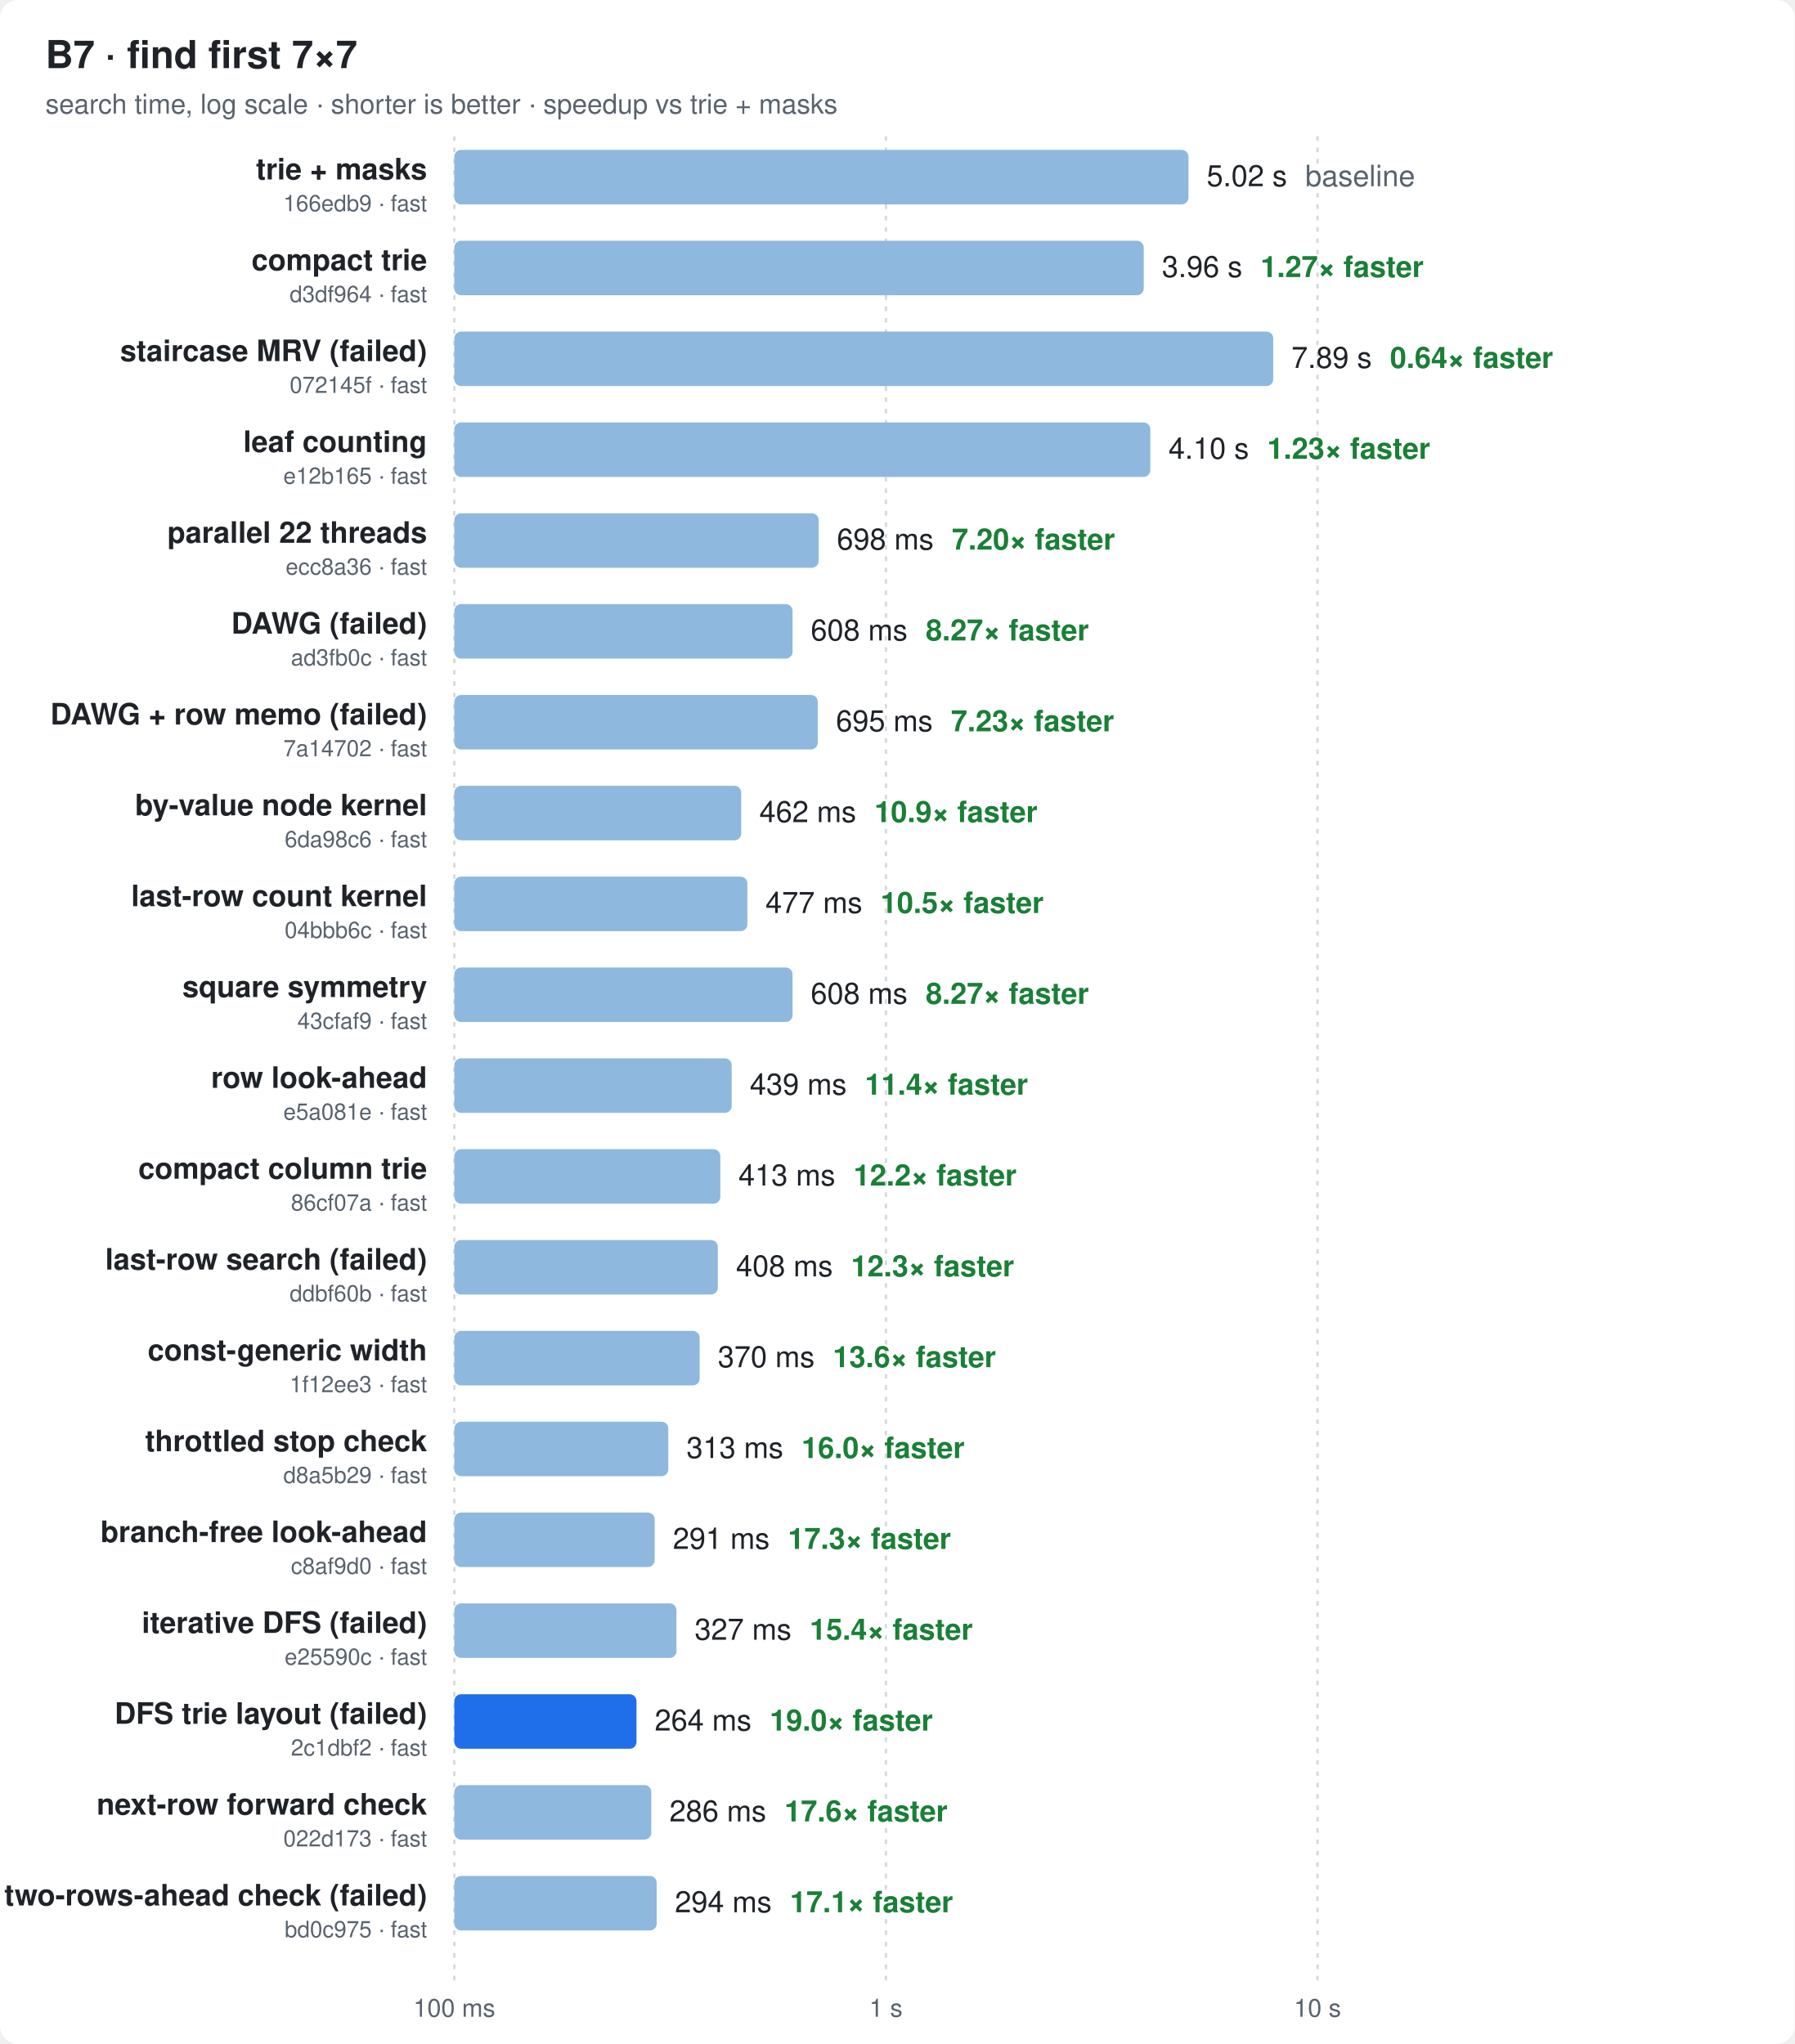
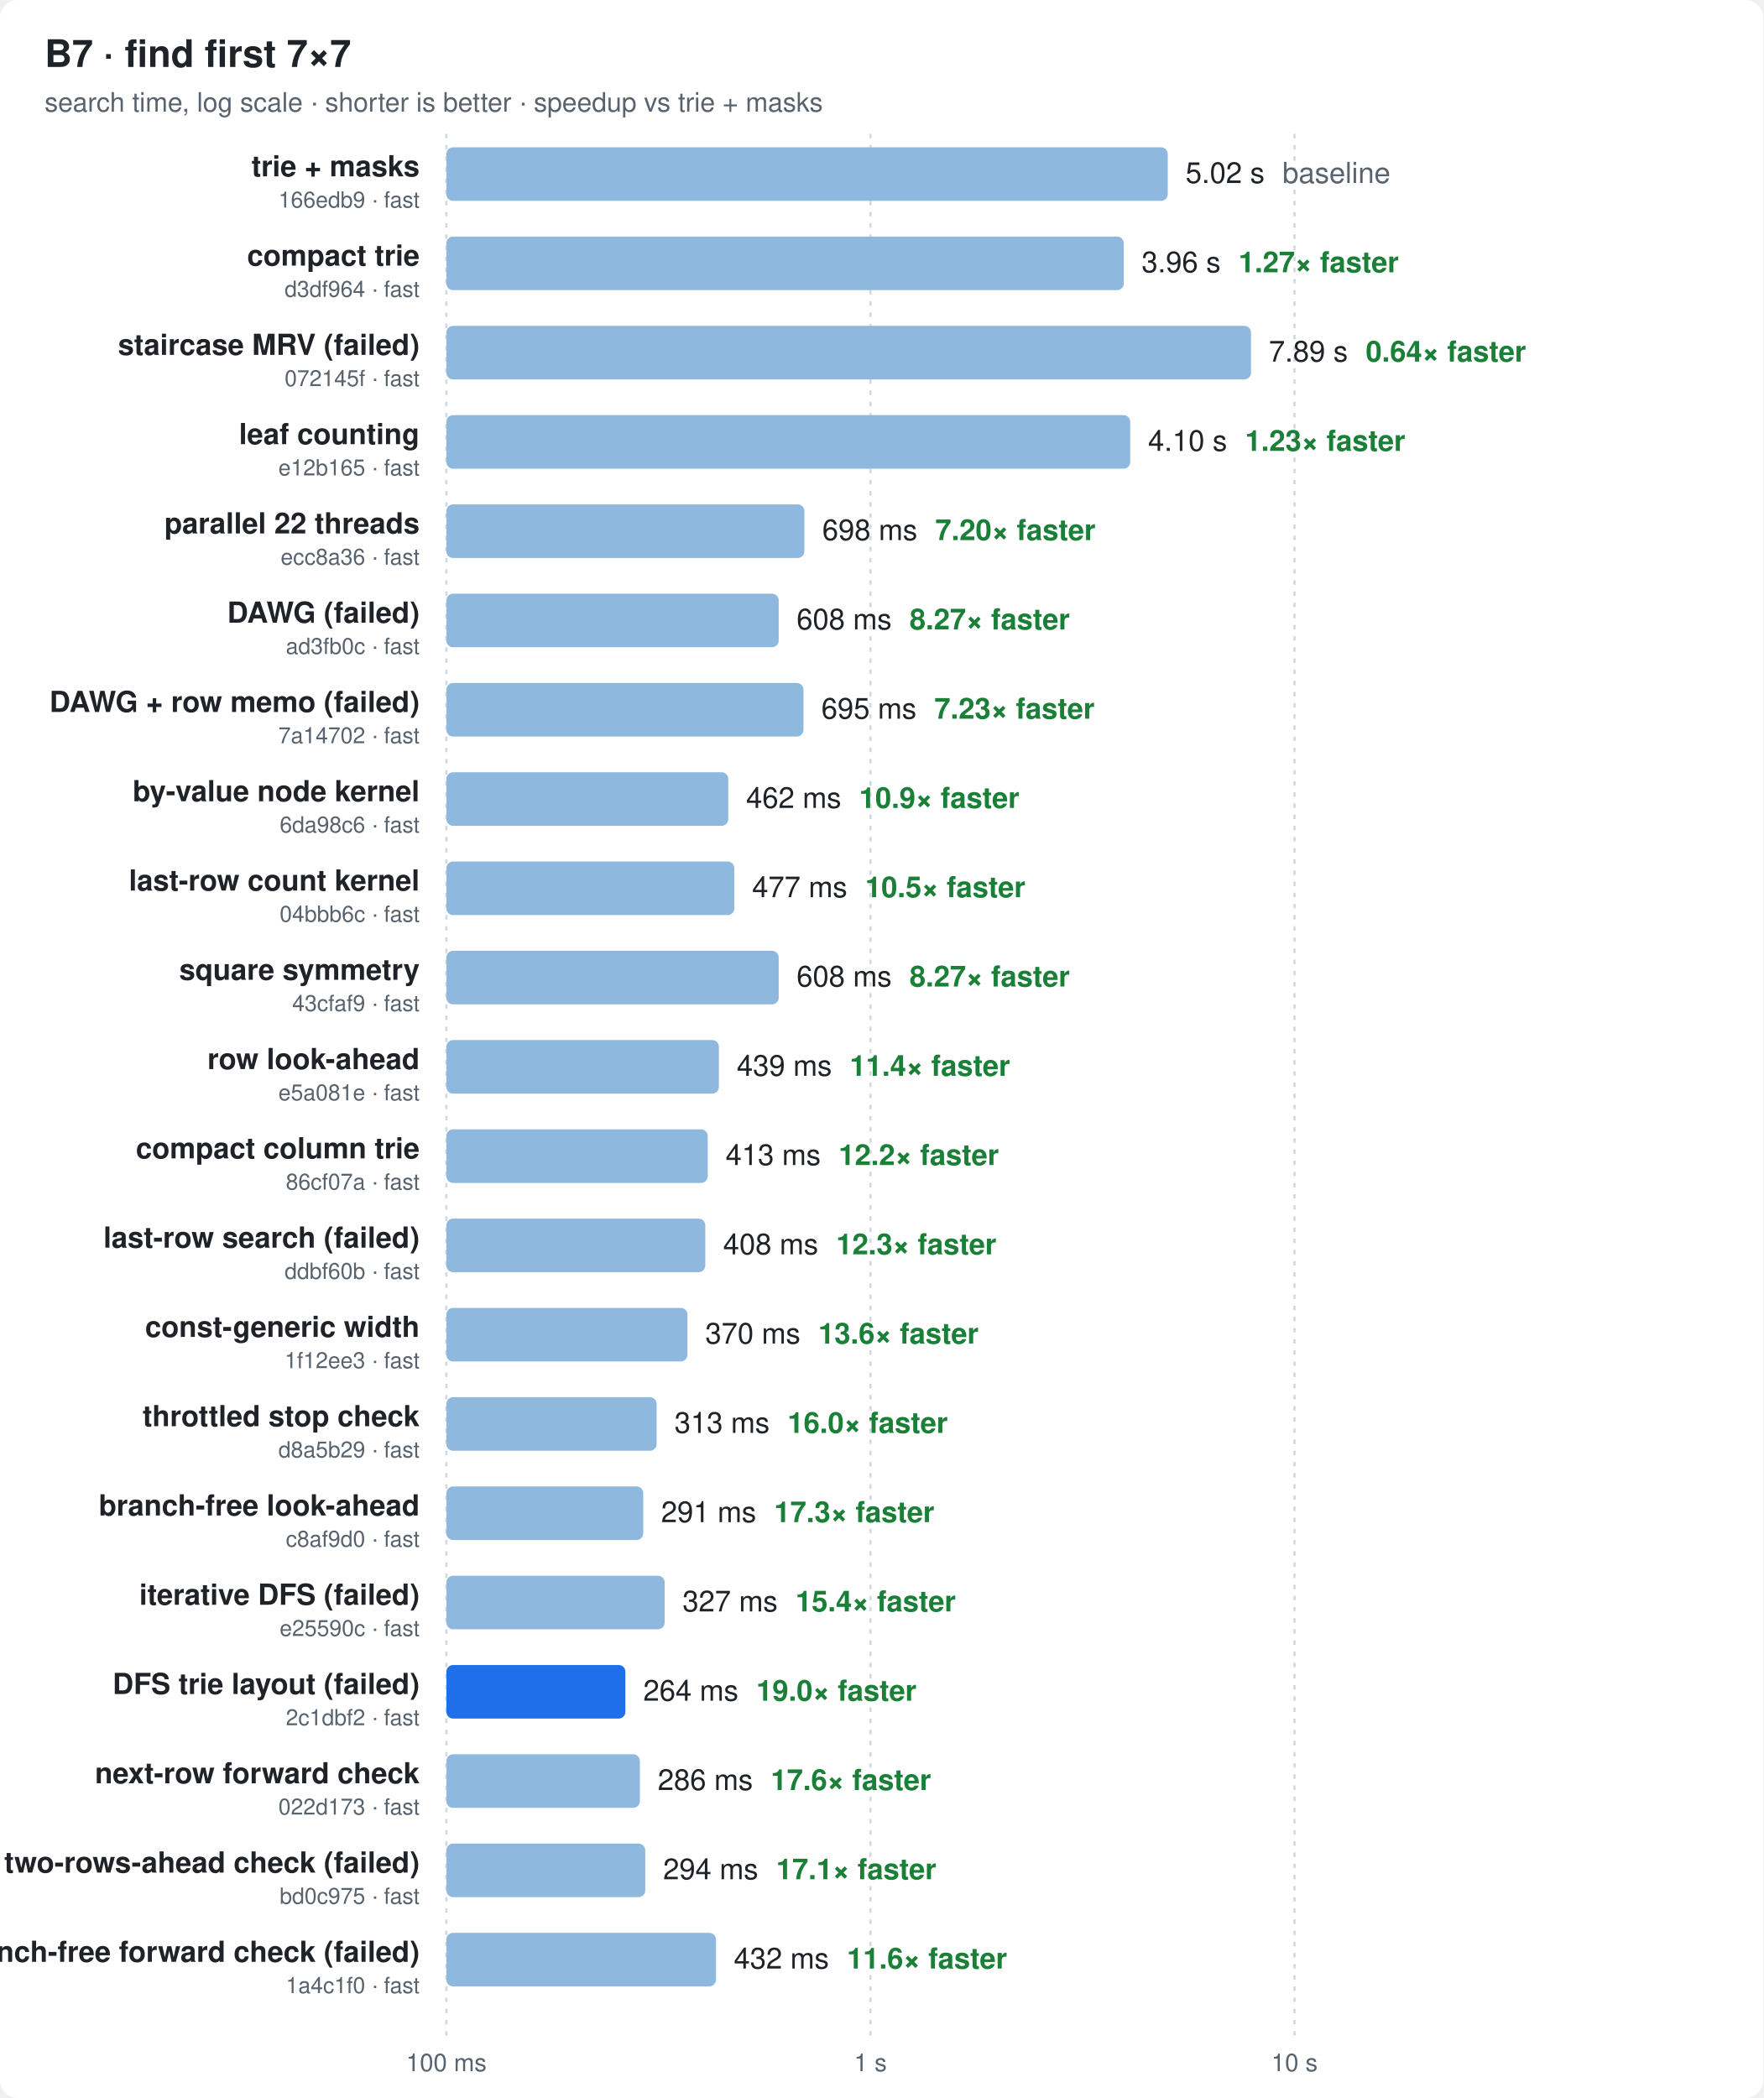
- <svg xmlns="http://www.w3.org/2000/svg" width="790" height="900" viewBox="0 0 790 900" font-family="ui-sans-serif,-apple-system,Segoe UI,Helvetica,Arial,sans-serif">
+ <svg xmlns="http://www.w3.org/2000/svg" width="790" height="940" viewBox="0 0 790 940" font-family="ui-sans-serif,-apple-system,Segoe UI,Helvetica,Arial,sans-serif">
  <style>
  .bg{fill:#ffffff} .t{fill:#1f2328} .m{fill:#59636e} .g{stroke:#d1d9e0}
  .bar{fill:#8fb8de} .best{fill:#1f6feb} .x{fill:#1a7f37;font-weight:600}
  @media (prefers-color-scheme: dark){
    .bg{fill:#0d1117} .t{fill:#e6edf3} .m{fill:#9198a1} .g{stroke:#30363d}
    .bar{fill:#2f5f8f} .best{fill:#4493f8} .x{fill:#3fb950}
  }
</style>
-   <rect class="bg" width="790" height="900" rx="8" />
+   <rect class="bg" width="790" height="940" rx="8" />
  <text class="t" x="20" y="30" font-size="17" font-weight="700">B7 · find first 7×7</text>
  <text class="m" x="20" y="50" font-size="12">search time, log scale · shorter is better · speedup vs trie + masks</text>
-   <line class="g" x1="200.0" x2="200.0" y1="60" y2="872" stroke-dasharray="2 3" />
-   <text class="m" x="200.0" y="888" font-size="11" text-anchor="middle">100 ms</text>
-   <line class="g" x1="390.0" x2="390.0" y1="60" y2="872" stroke-dasharray="2 3" />
-   <text class="m" x="390.0" y="888" font-size="11" text-anchor="middle">1 s</text>
-   <line class="g" x1="580.0" x2="580.0" y1="60" y2="872" stroke-dasharray="2 3" />
-   <text class="m" x="580.0" y="888" font-size="11" text-anchor="middle">10 s</text>
+   <line class="g" x1="200.0" x2="200.0" y1="60" y2="912" stroke-dasharray="2 3" />
+   <text class="m" x="200.0" y="928" font-size="11" text-anchor="middle">100 ms</text>
+   <line class="g" x1="390.0" x2="390.0" y1="60" y2="912" stroke-dasharray="2 3" />
+   <text class="m" x="390.0" y="928" font-size="11" text-anchor="middle">1 s</text>
+   <line class="g" x1="580.0" x2="580.0" y1="60" y2="912" stroke-dasharray="2 3" />
+   <text class="m" x="580.0" y="928" font-size="11" text-anchor="middle">10 s</text>
  <text class="t" x="188" y="79.0" font-size="13" font-weight="600" text-anchor="end">trie + masks</text>
  <text class="m" x="188" y="93.0" font-size="10" text-anchor="end">166edb9 · fast</text>
  <rect class="bar" x="200" y="66" width="323.2" height="24" rx="3" />
  <text class="t" x="531.2" y="82.0" font-size="13">5.02 s<tspan class="m" dx="8">baseline</tspan>
  </text>
  <text class="t" x="188" y="119.0" font-size="13" font-weight="600" text-anchor="end">compact trie</text>
  <text class="m" x="188" y="133.0" font-size="10" text-anchor="end">d3df964 · fast</text>
  <rect class="bar" x="200" y="106" width="303.5" height="24" rx="3" />
  <text class="t" x="511.5" y="122.0" font-size="13">3.96 s<tspan class="x" dx="8">1.27× faster</tspan>
  </text>
  <text class="t" x="188" y="159.0" font-size="13" font-weight="600" text-anchor="end">staircase MRV (failed)</text>
  <text class="m" x="188" y="173.0" font-size="10" text-anchor="end">072145f · fast</text>
  <rect class="bar" x="200" y="146" width="360.5" height="24" rx="3" />
  <text class="t" x="568.5" y="162.0" font-size="13">7.89 s<tspan class="x" dx="8">0.64× faster</tspan>
  </text>
  <text class="t" x="188" y="199.0" font-size="13" font-weight="600" text-anchor="end">leaf counting</text>
  <text class="m" x="188" y="213.0" font-size="10" text-anchor="end">e12b165 · fast</text>
  <rect class="bar" x="200" y="186" width="306.4" height="24" rx="3" />
  <text class="t" x="514.4" y="202.0" font-size="13">4.10 s<tspan class="x" dx="8">1.23× faster</tspan>
  </text>
  <text class="t" x="188" y="239.0" font-size="13" font-weight="600" text-anchor="end">parallel 22 threads</text>
  <text class="m" x="188" y="253.0" font-size="10" text-anchor="end">ecc8a36 · fast</text>
  <rect class="bar" x="200" y="226" width="160.4" height="24" rx="3" />
  <text class="t" x="368.4" y="242.0" font-size="13">698 ms<tspan class="x" dx="8">7.20× faster</tspan>
  </text>
  <text class="t" x="188" y="279.0" font-size="13" font-weight="600" text-anchor="end">DAWG (failed)</text>
  <text class="m" x="188" y="293.0" font-size="10" text-anchor="end">ad3fb0c · fast</text>
  <rect class="bar" x="200" y="266" width="148.9" height="24" rx="3" />
  <text class="t" x="356.9" y="282.0" font-size="13">608 ms<tspan class="x" dx="8">8.27× faster</tspan>
  </text>
  <text class="t" x="188" y="319.0" font-size="13" font-weight="600" text-anchor="end">DAWG + row memo (failed)</text>
  <text class="m" x="188" y="333.0" font-size="10" text-anchor="end">7a14702 · fast</text>
  <rect class="bar" x="200" y="306" width="160.0" height="24" rx="3" />
  <text class="t" x="368.0" y="322.0" font-size="13">695 ms<tspan class="x" dx="8">7.23× faster</tspan>
  </text>
  <text class="t" x="188" y="359.0" font-size="13" font-weight="600" text-anchor="end">by-value node kernel</text>
  <text class="m" x="188" y="373.0" font-size="10" text-anchor="end">6da98c6 · fast</text>
  <rect class="bar" x="200" y="346" width="126.3" height="24" rx="3" />
  <text class="t" x="334.3" y="362.0" font-size="13">462 ms<tspan class="x" dx="8">10.9× faster</tspan>
  </text>
  <text class="t" x="188" y="399.0" font-size="13" font-weight="600" text-anchor="end">last-row count kernel</text>
  <text class="m" x="188" y="413.0" font-size="10" text-anchor="end">04bbb6c · fast</text>
  <rect class="bar" x="200" y="386" width="129.0" height="24" rx="3" />
  <text class="t" x="337.0" y="402.0" font-size="13">477 ms<tspan class="x" dx="8">10.5× faster</tspan>
  </text>
  <text class="t" x="188" y="439.0" font-size="13" font-weight="600" text-anchor="end">square symmetry</text>
  <text class="m" x="188" y="453.0" font-size="10" text-anchor="end">43cfaf9 · fast</text>
  <rect class="bar" x="200" y="426" width="148.9" height="24" rx="3" />
  <text class="t" x="356.9" y="442.0" font-size="13">608 ms<tspan class="x" dx="8">8.27× faster</tspan>
  </text>
  <text class="t" x="188" y="479.0" font-size="13" font-weight="600" text-anchor="end">row look-ahead</text>
  <text class="m" x="188" y="493.0" font-size="10" text-anchor="end">e5a081e · fast</text>
  <rect class="bar" x="200" y="466" width="122.1" height="24" rx="3" />
  <text class="t" x="330.1" y="482.0" font-size="13">439 ms<tspan class="x" dx="8">11.4× faster</tspan>
  </text>
  <text class="t" x="188" y="519.0" font-size="13" font-weight="600" text-anchor="end">compact column trie</text>
  <text class="m" x="188" y="533.0" font-size="10" text-anchor="end">86cf07a · fast</text>
  <rect class="bar" x="200" y="506" width="117.1" height="24" rx="3" />
  <text class="t" x="325.1" y="522.0" font-size="13">413 ms<tspan class="x" dx="8">12.2× faster</tspan>
  </text>
  <text class="t" x="188" y="559.0" font-size="13" font-weight="600" text-anchor="end">last-row search (failed)</text>
  <text class="m" x="188" y="573.0" font-size="10" text-anchor="end">ddbf60b · fast</text>
  <rect class="bar" x="200" y="546" width="116.0" height="24" rx="3" />
  <text class="t" x="324.0" y="562.0" font-size="13">408 ms<tspan class="x" dx="8">12.3× faster</tspan>
  </text>
  <text class="t" x="188" y="599.0" font-size="13" font-weight="600" text-anchor="end">const-generic width</text>
  <text class="m" x="188" y="613.0" font-size="10" text-anchor="end">1f12ee3 · fast</text>
  <rect class="bar" x="200" y="586" width="108.0" height="24" rx="3" />
  <text class="t" x="316.0" y="602.0" font-size="13">370 ms<tspan class="x" dx="8">13.6× faster</tspan>
  </text>
  <text class="t" x="188" y="639.0" font-size="13" font-weight="600" text-anchor="end">throttled stop check</text>
  <text class="m" x="188" y="653.0" font-size="10" text-anchor="end">d8a5b29 · fast</text>
  <rect class="bar" x="200" y="626" width="94.2" height="24" rx="3" />
  <text class="t" x="302.2" y="642.0" font-size="13">313 ms<tspan class="x" dx="8">16.0× faster</tspan>
  </text>
  <text class="t" x="188" y="679.0" font-size="13" font-weight="600" text-anchor="end">branch-free look-ahead</text>
  <text class="m" x="188" y="693.0" font-size="10" text-anchor="end">c8af9d0 · fast</text>
  <rect class="bar" x="200" y="666" width="88.2" height="24" rx="3" />
  <text class="t" x="296.2" y="682.0" font-size="13">291 ms<tspan class="x" dx="8">17.3× faster</tspan>
  </text>
  <text class="t" x="188" y="719.0" font-size="13" font-weight="600" text-anchor="end">iterative DFS (failed)</text>
  <text class="m" x="188" y="733.0" font-size="10" text-anchor="end">e25590c · fast</text>
  <rect class="bar" x="200" y="706" width="97.8" height="24" rx="3" />
  <text class="t" x="305.8" y="722.0" font-size="13">327 ms<tspan class="x" dx="8">15.4× faster</tspan>
  </text>
  <text class="t" x="188" y="759.0" font-size="13" font-weight="600" text-anchor="end">DFS trie layout (failed)</text>
  <text class="m" x="188" y="773.0" font-size="10" text-anchor="end">2c1dbf2 · fast</text>
  <rect class="best" x="200" y="746" width="80.2" height="24" rx="3" />
  <text class="t" x="288.2" y="762.0" font-size="13">264 ms<tspan class="x" dx="8">19.0× faster</tspan>
  </text>
  <text class="t" x="188" y="799.0" font-size="13" font-weight="600" text-anchor="end">next-row forward check</text>
  <text class="m" x="188" y="813.0" font-size="10" text-anchor="end">022d173 · fast</text>
  <rect class="bar" x="200" y="786" width="86.7" height="24" rx="3" />
  <text class="t" x="294.7" y="802.0" font-size="13">286 ms<tspan class="x" dx="8">17.6× faster</tspan>
  </text>
  <text class="t" x="188" y="839.0" font-size="13" font-weight="600" text-anchor="end">two-rows-ahead check (failed)</text>
  <text class="m" x="188" y="853.0" font-size="10" text-anchor="end">bd0c975 · fast</text>
  <rect class="bar" x="200" y="826" width="89.1" height="24" rx="3" />
  <text class="t" x="297.1" y="842.0" font-size="13">294 ms<tspan class="x" dx="8">17.1× faster</tspan>
  </text>
+   <text class="t" x="188" y="879.0" font-size="13" font-weight="600" text-anchor="end">branch-free forward check (failed)</text>
+   <text class="m" x="188" y="893.0" font-size="10" text-anchor="end">1a4c1f0 · fast</text>
+   <rect class="bar" x="200" y="866" width="120.8" height="24" rx="3" />
+   <text class="t" x="328.8" y="882.0" font-size="13">432 ms<tspan class="x" dx="8">11.6× faster</tspan>
+   </text>
</svg>
